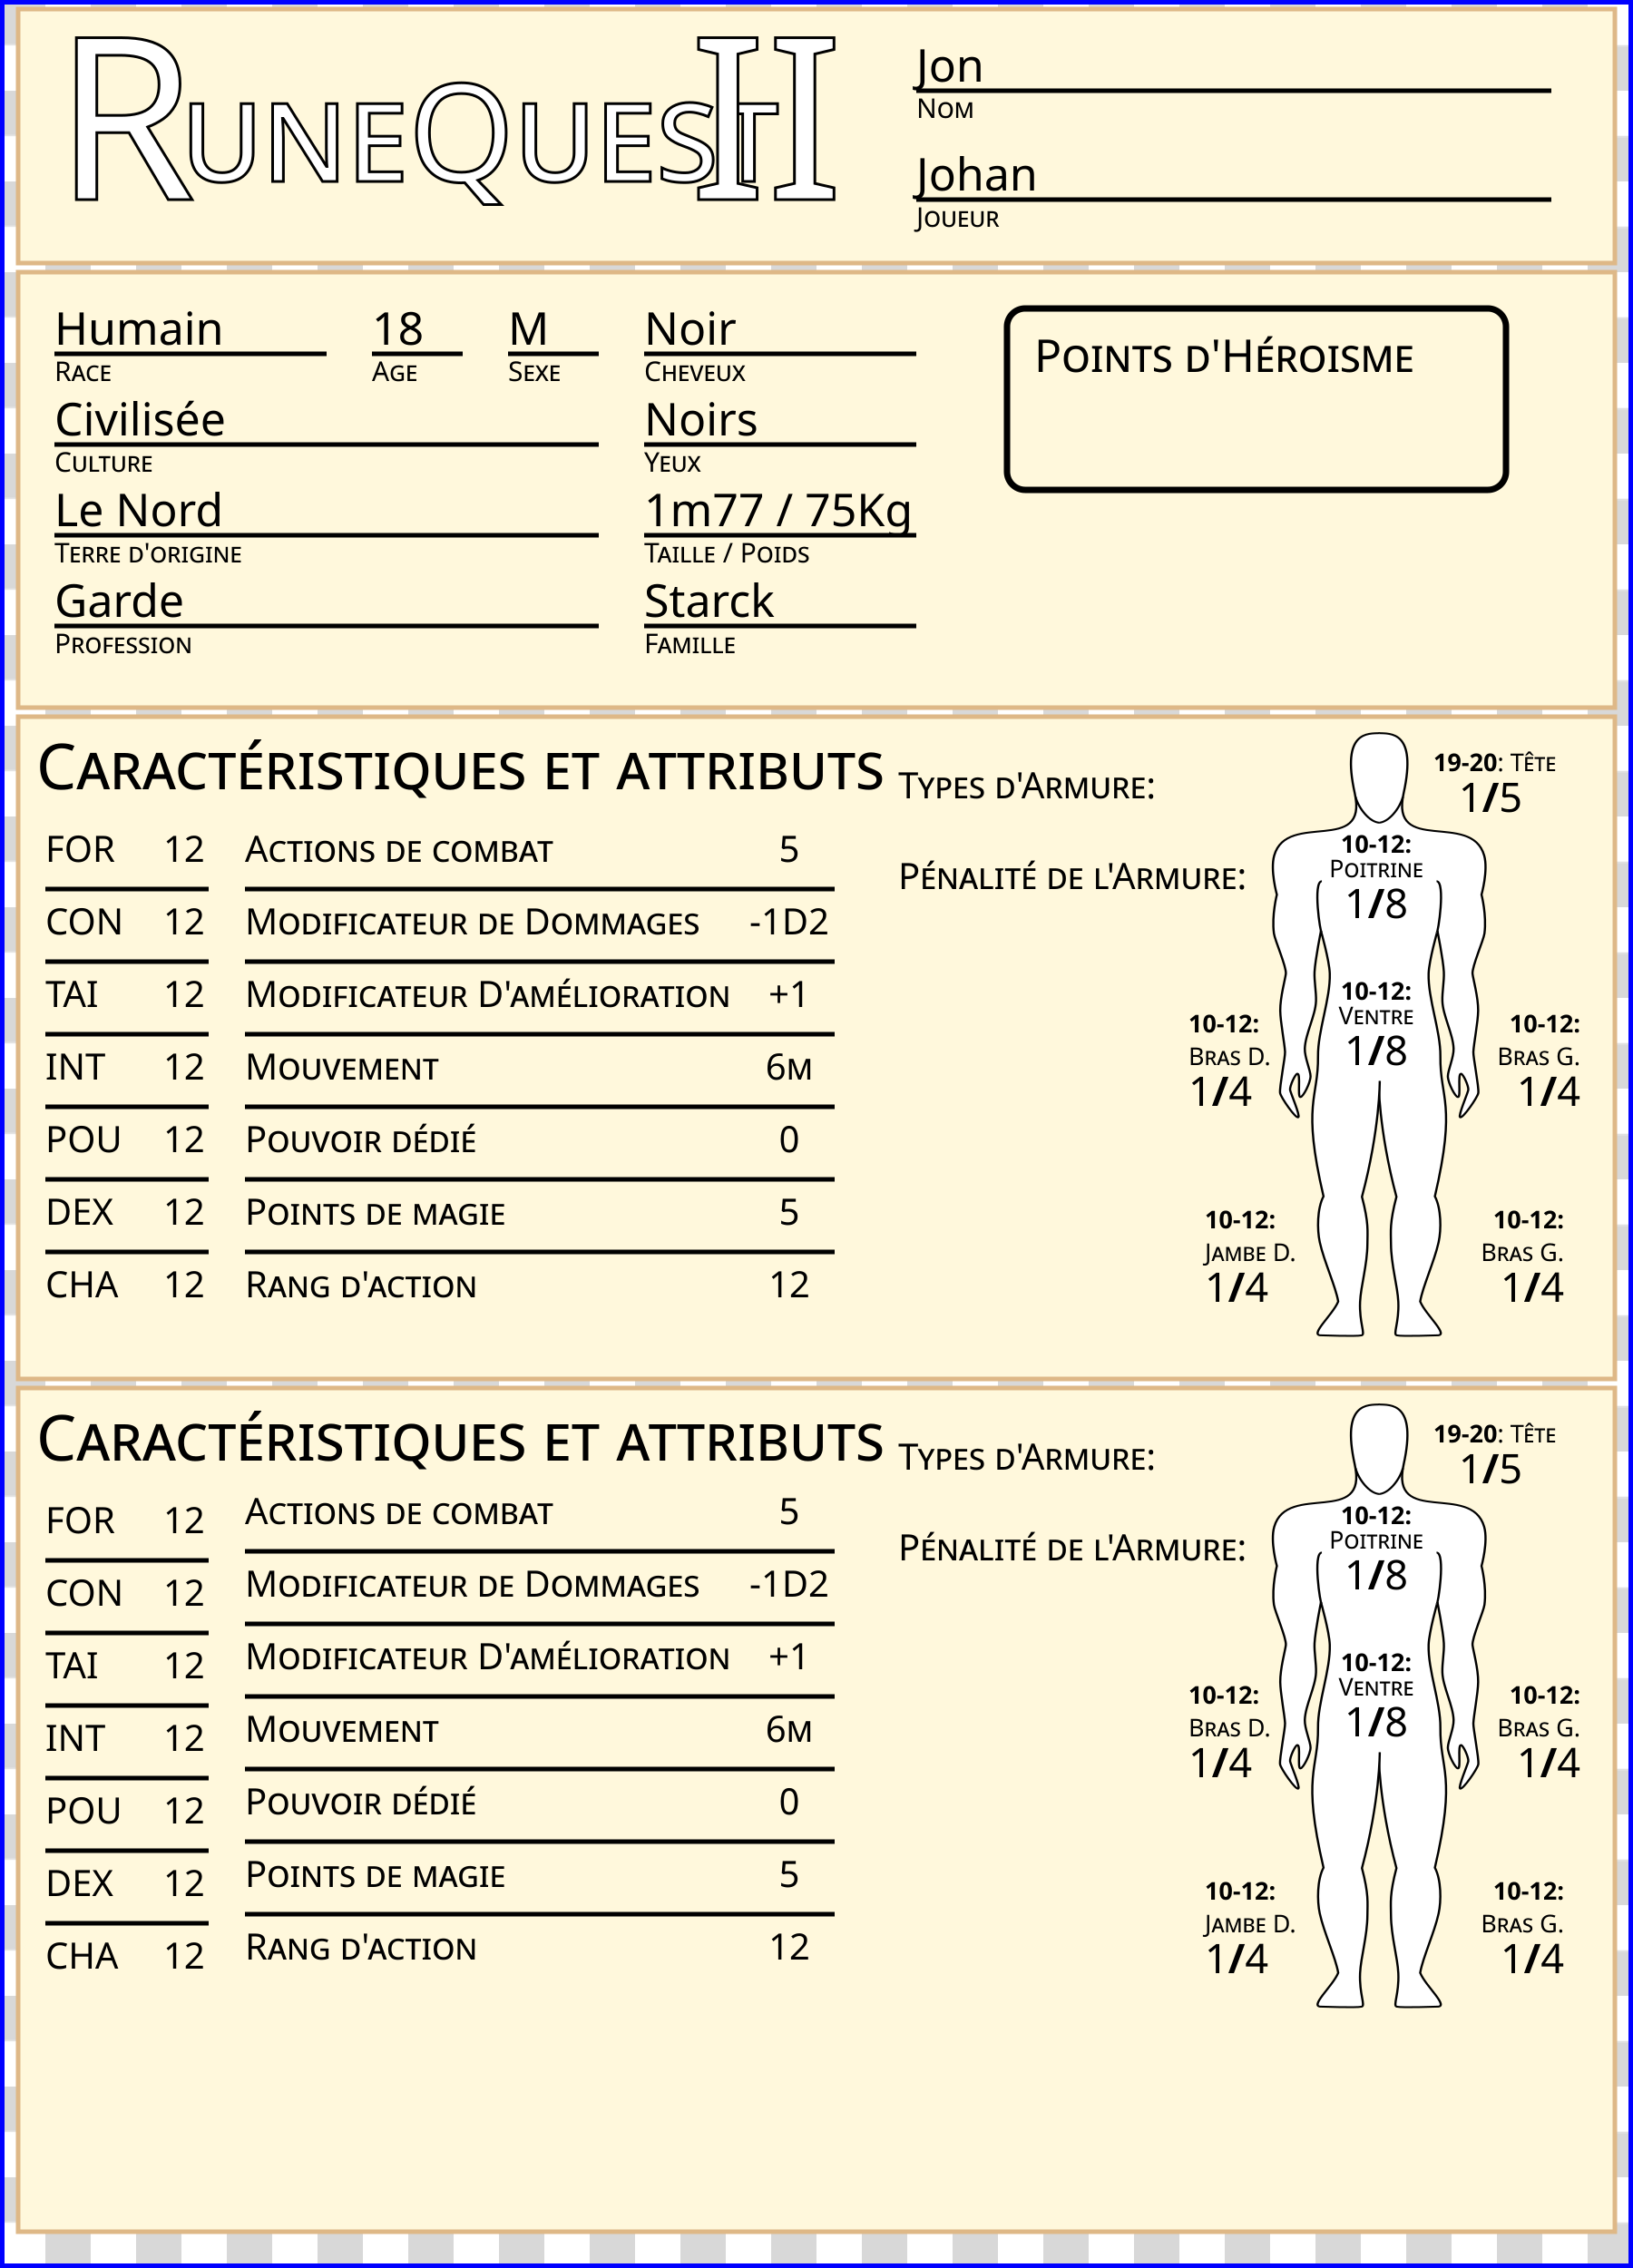
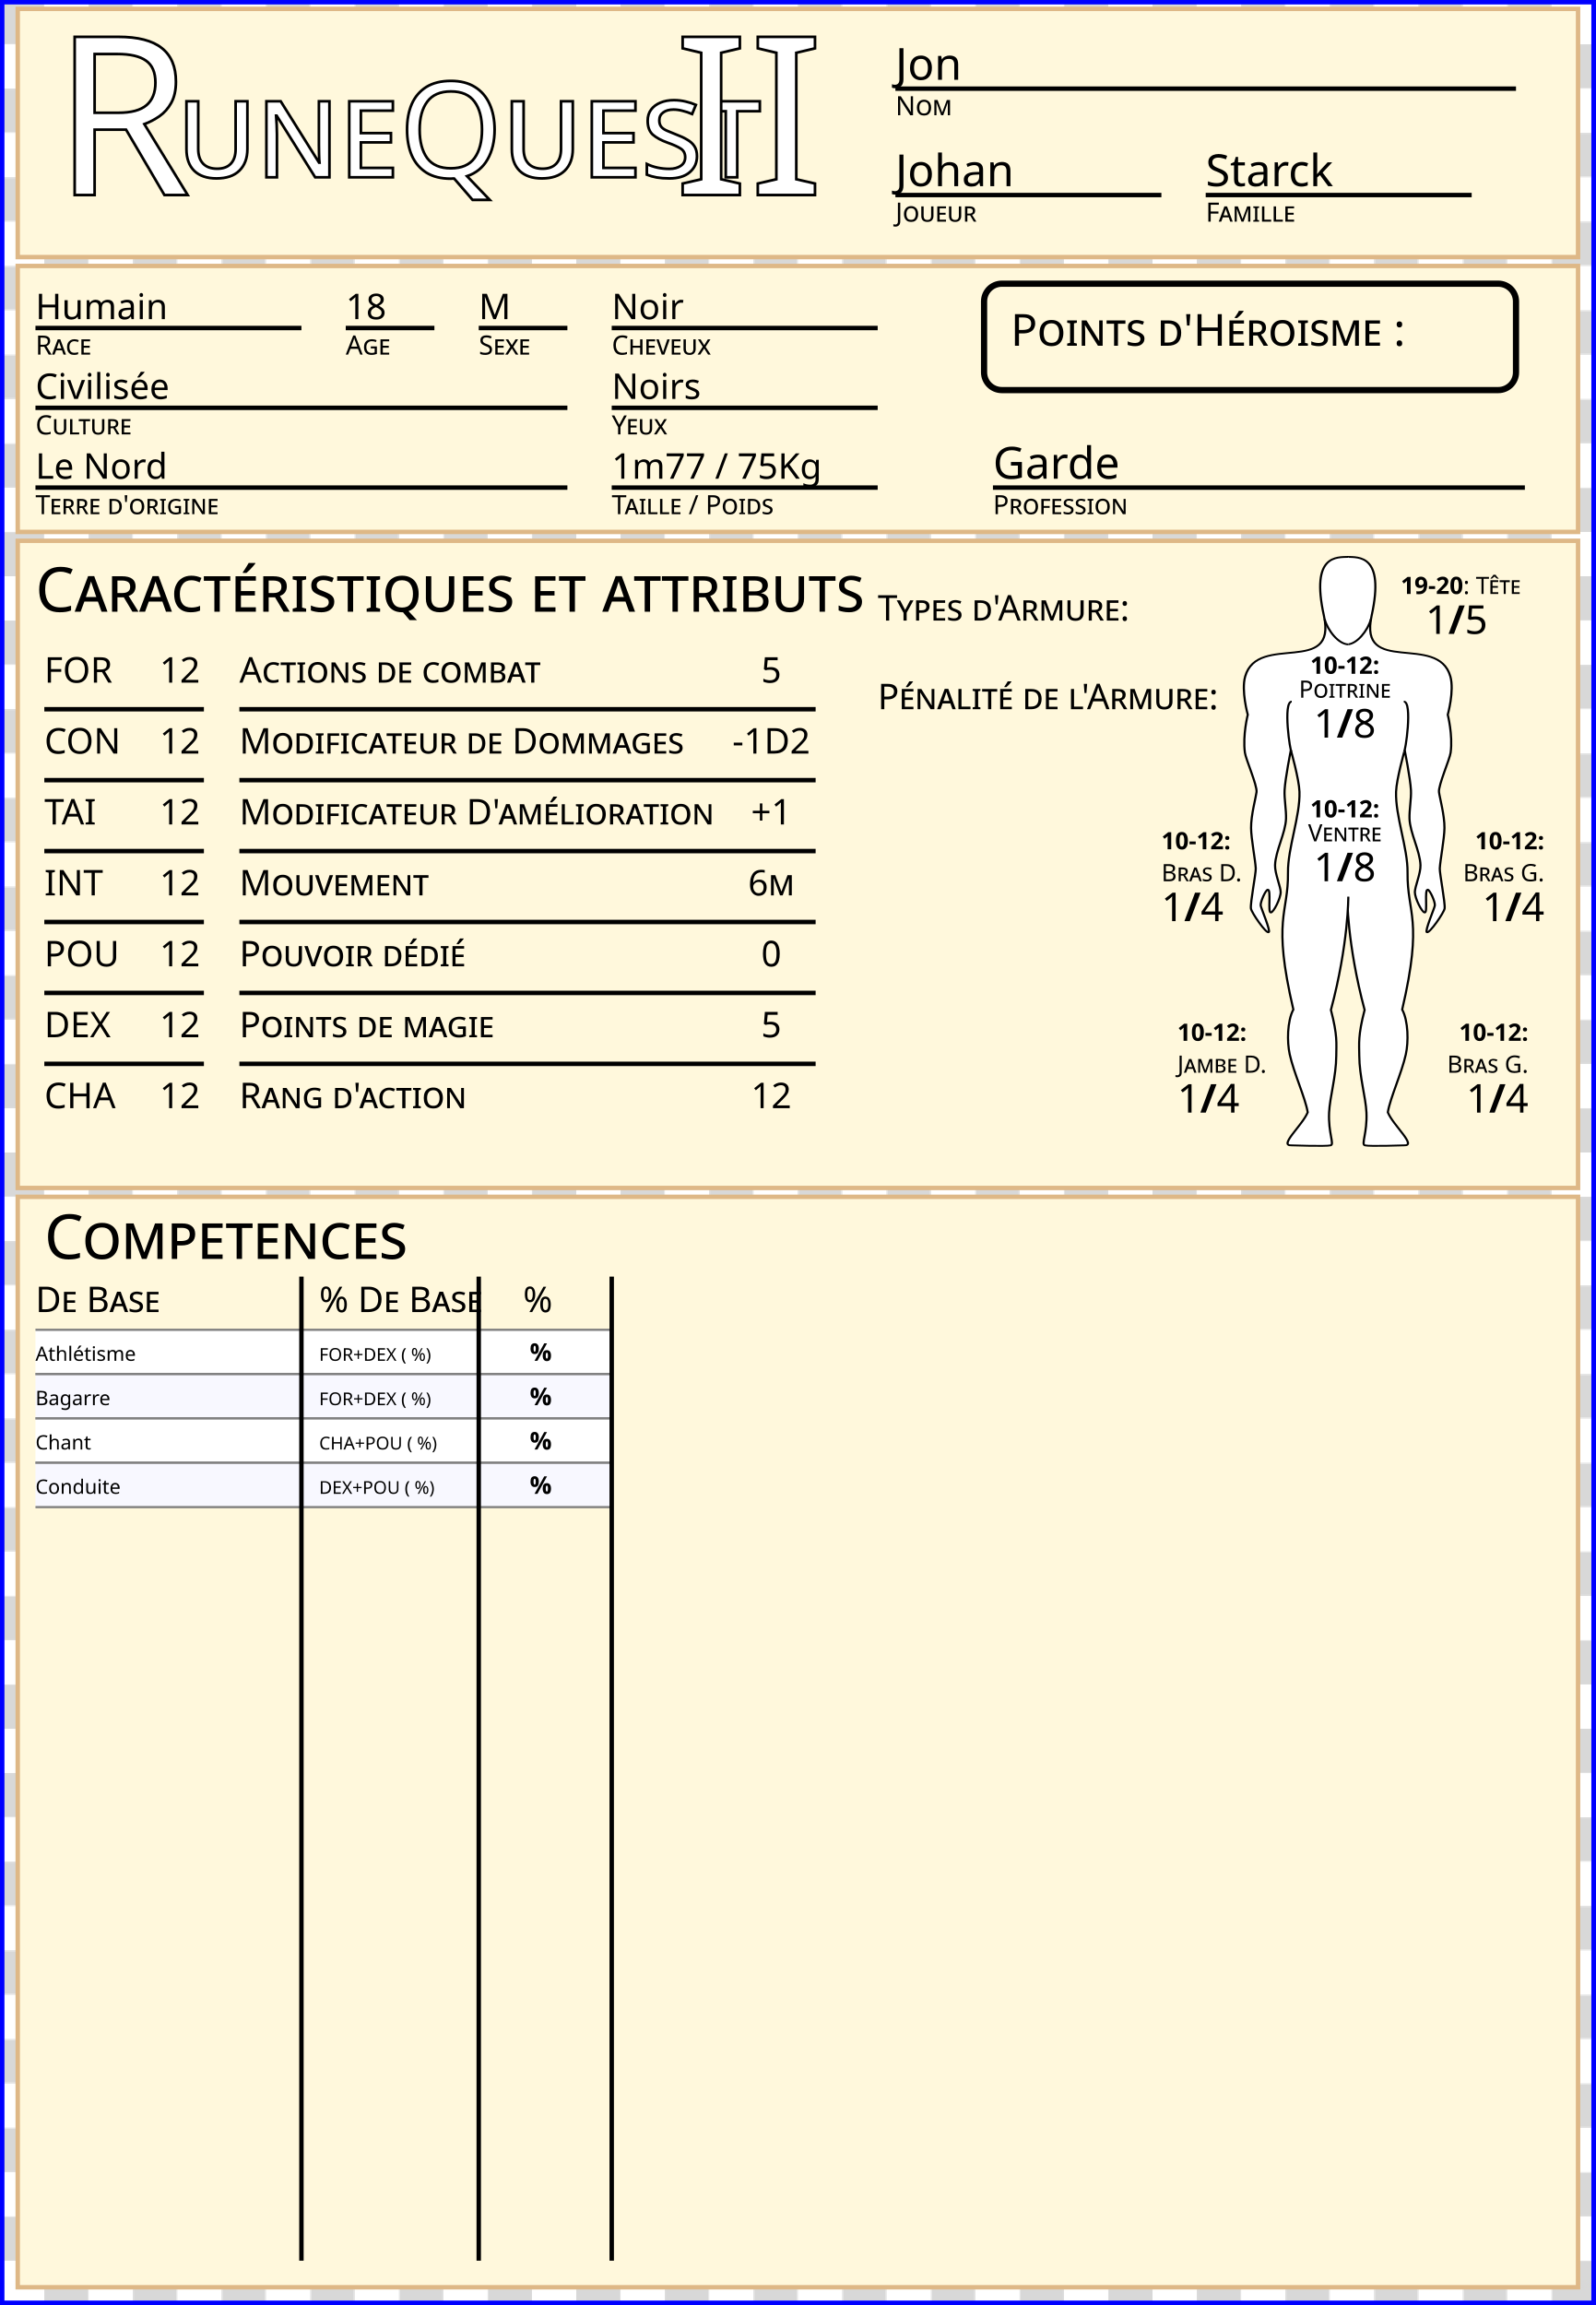
- <svg xmlns="http://www.w3.org/2000/svg" xmlns:xlink="http://www.w3.org/1999/xlink" version="1.1" width="180mm" height="250mm" viewBox="0 0 180 250">
+ <svg xmlns="http://www.w3.org/2000/svg" xmlns:xlink="http://www.w3.org/1999/xlink" version="1.1" width="180mm" height="260mm" viewBox="0 0 180 260">
  <defs>
    <pattern id="grid" width="10" height="10" patternUnits="userSpaceOnUse">
      <rect fill="black" x="0" y="0" width="5" height="5" opacity="0.1" />
      <rect fill="white" x="5" y="0" width="5" height="5" />
      <rect fill="black" x="5" y="5" width="5" height="5" opacity="0.1" />
      <rect fill="white" x="0" y="5" width="5" height="5" />
    </pattern>
  </defs>
  <g font-family="Fondamento" text-anchor="left">
-     <path stroke="blue" fill="url(#grid)" d="M 0 0 180 0 180 250 0 250 0 0" />
+     <path stroke="blue" fill="url(#grid)" d="M 0 0 180 0 180 260 0 260 0 0" />
    <svg x="1" y="0" version="1.1" width="178" height="34" viewBox="0 0 178 34" preserveAspectRatio="xMaxYMax meet">
      <g font-family="Fondamento" text-anchor="left">
        <rect x="1" y="1" width="176" height="28" fill="CornSilk" stroke="BurlyWood" stroke-width="0.5" />
        <g id="Logo" stroke="black" fill="white" font-weight="" stroke-width="0.3" font-variant="small-caps" lengthAdjust="spacingAndGlyphs">
          <text x="5" y="22" font-size="25" textLength="13">R</text>
          <text x="19" y="20" font-size="15" textLength="57">uneQuest</text>
          <text x="75" y="22" font-size="25" textLength="13">II</text>
        </g>
        <g id="pj_head_name">
          <text x="100" y="10" font-size="5">
            <tspan dy="-1">Jon</tspan>
          </text>
          <path stroke="black" stroke-width="0.5" d="M 100 10 h 70" />
          <text x="100" y="10" font-size="3" font-variant="small-caps">
            <tspan dy="3">Nom</tspan>
          </text>
        </g>
        <g id="pj_head_player">
          <text x="100" y="22" font-size="5">
            <tspan dy="-1">Johan</tspan>
          </text>
-           <path stroke="black" stroke-width="0.5" d="M 100 22 h 70" />
+           <path stroke="black" stroke-width="0.5" d="M 100 22 h 30" />
          <text x="100" y="22" font-size="3" font-variant="small-caps">
            <tspan dy="3">Joueur</tspan>
+           </text>
+         </g>
+         <g id="pj_head_family">
+           <text x="135" y="22" font-size="5">
+             <tspan dy="-1">Starck</tspan>
+           </text>
+           <path stroke="black" stroke-width="0.5" d="M 135 22 h 30" />
+           <text x="135" y="22" font-size="3" font-variant="small-caps">
+             <tspan dy="3">Famille</tspan>
          </text>
        </g>
      </g>
    </svg>
    <svg x="1" y="29" version="1.1" width="178" height="50" viewBox="0 0 178 50" preserveAspectRatio="xMaxYMax meet">
      <g font-family="Fondamento" text-anchor="left">
-         <rect x="1" y="1" width="176" height="48" fill="CornSilk" stroke="BurlyWood" stroke-width="0.5" />
-         <g id="pj_head_race">
-           <text x="5" y="10" font-size="5">
-             <tspan dy="-1">Humain</tspan>
-           </text>
-           <path stroke="black" stroke-width="0.5" d="M 5 10 h 30" />
-           <text x="5" y="10" font-size="3" font-variant="small-caps">
-             <tspan dy="3">Race</tspan>
-           </text>
-         </g>
-         <g id="pj_head_age">
-           <text x="40" y="10" font-size="5">
-             <tspan dy="-1">18</tspan>
-           </text>
-           <path stroke="black" stroke-width="0.5" d="M 40 10 h 10" />
-           <text x="40" y="10" font-size="3" font-variant="small-caps">
-             <tspan dy="3">Age</tspan>
-           </text>
-         </g>
-         <g id="pj_head_sex">
-           <text x="55" y="10" font-size="5">
-             <tspan dy="-1">M</tspan>
-           </text>
-           <path stroke="black" stroke-width="0.5" d="M 55 10 h 10" />
-           <text x="55" y="10" font-size="3" font-variant="small-caps">
-             <tspan dy="3">Sexe</tspan>
-           </text>
-         </g>
-         <g id="pj_head_culture">
-           <text x="5" y="20" font-size="5">
-             <tspan dy="-1">Civilisée</tspan>
-           </text>
-           <path stroke="black" stroke-width="0.5" d="M 5 20 h 60" />
-           <text x="5" y="20" font-size="3" font-variant="small-caps">
-             <tspan dy="3">Culture</tspan>
-           </text>
-         </g>
-         <g id="pj_head_origin">
-           <text x="5" y="30" font-size="5">
-             <tspan dy="-1">Le Nord</tspan>
-           </text>
-           <path stroke="black" stroke-width="0.5" d="M 5 30 h 60" />
-           <text x="5" y="30" font-size="3" font-variant="small-caps">
-             <tspan dy="3">Terre d'origine</tspan>
-           </text>
-         </g>
-         <g id="pj_head_job">
-           <text x="5" y="40" font-size="5">
-             <tspan dy="-1">Garde</tspan>
-           </text>
-           <path stroke="black" stroke-width="0.5" d="M 5 40 h 60" />
-           <text x="5" y="40" font-size="3" font-variant="small-caps">
-             <tspan dy="3">Profession</tspan>
-           </text>
-         </g>
-         <g id="pj_head_hair">
-           <text x="70" y="10" font-size="5">
-             <tspan dy="-1">Noir</tspan>
-           </text>
-           <path stroke="black" stroke-width="0.5" d="M 70 10 h 30" />
-           <text x="70" y="10" font-size="3" font-variant="small-caps">
-             <tspan dy="3">Cheveux</tspan>
-           </text>
-         </g>
-         <g id="pj_head_eyes">
-           <text x="70" y="20" font-size="5">
-             <tspan dy="-1">Noirs</tspan>
-           </text>
-           <path stroke="black" stroke-width="0.5" d="M 70 20 h 30" />
-           <text x="70" y="20" font-size="3" font-variant="small-caps">
-             <tspan dy="3">Yeux</tspan>
-           </text>
-         </g>
-         <g id="pj_head_weight">
-           <text x="70" y="30" font-size="5">
-             <tspan dy="-1">1m77 / 75Kg</tspan>
-           </text>
-           <path stroke="black" stroke-width="0.5" d="M 70 30 h 30" />
-           <text x="70" y="30" font-size="3" font-variant="small-caps">
-             <tspan dy="3">Taille / Poids</tspan>
-           </text>
-         </g>
-         <g id="pj_head_family">
-           <text x="70" y="40" font-size="5">
-             <tspan dy="-1">Starck</tspan>
-           </text>
-           <path stroke="black" stroke-width="0.5" d="M 70 40 h 30" />
-           <text x="70" y="40" font-size="3" font-variant="small-caps">
-             <tspan dy="3">Famille</tspan>
-           </text>
-         </g>
-         <rect x="110" y="5" width="55" rx="2" ry="2" height="20" fill="none" stroke="Black" stroke-width="0.7" />
-         <text x="113" y="12" font-size="5" font-variant="small-caps">Points d'Héroisme</text>
+         <rect x="1" y="1" width="176" height="30" fill="CornSilk" stroke="BurlyWood" stroke-width="0.5" />
+         <g id="pj_head" transform="translate(3,3)">
+           <g id="pj_head_race">
+             <text x="0" y="5" font-size="4">
+               <tspan dy="-1">Humain</tspan>
+             </text>
+             <path stroke="black" stroke-width="0.5" d="M 0 5 h 30" />
+             <text x="0" y="5" font-size="3" font-variant="small-caps">
+               <tspan dy="3">Race</tspan>
+             </text>
+           </g>
+           <g id="pj_head_age">
+             <text x="35" y="5" font-size="4">
+               <tspan dy="-1">18</tspan>
+             </text>
+             <path stroke="black" stroke-width="0.5" d="M 35 5 h 10" />
+             <text x="35" y="5" font-size="3" font-variant="small-caps">
+               <tspan dy="3">Age</tspan>
+             </text>
+           </g>
+           <g id="pj_head_sex">
+             <text x="50" y="5" font-size="4">
+               <tspan dy="-1">M</tspan>
+             </text>
+             <path stroke="black" stroke-width="0.5" d="M 50 5 h 10" />
+             <text x="50" y="5" font-size="3" font-variant="small-caps">
+               <tspan dy="3">Sexe</tspan>
+             </text>
+           </g>
+           <g id="pj_head_culture">
+             <text x="0" y="14" font-size="4">
+               <tspan dy="-1">Civilisée</tspan>
+             </text>
+             <path stroke="black" stroke-width="0.5" d="M 0 14 h 60" />
+             <text x="0" y="14" font-size="3" font-variant="small-caps">
+               <tspan dy="3">Culture</tspan>
+             </text>
+           </g>
+           <g id="pj_head_origin">
+             <text x="0" y="23" font-size="4">
+               <tspan dy="-1">Le Nord</tspan>
+             </text>
+             <path stroke="black" stroke-width="0.5" d="M 0 23 h 60" />
+             <text x="0" y="23" font-size="3" font-variant="small-caps">
+               <tspan dy="3">Terre d'origine</tspan>
+             </text>
+           </g>
+           <g id="pj_head_hair">
+             <text x="65" y="5" font-size="4">
+               <tspan dy="-1">Noir</tspan>
+             </text>
+             <path stroke="black" stroke-width="0.5" d="M 65 5 h 30" />
+             <text x="65" y="5" font-size="3" font-variant="small-caps">
+               <tspan dy="3">Cheveux</tspan>
+             </text>
+           </g>
+           <g id="pj_head_eyes">
+             <text x="65" y="14" font-size="4">
+               <tspan dy="-1">Noirs</tspan>
+             </text>
+             <path stroke="black" stroke-width="0.5" d="M 65 14 h 30" />
+             <text x="65" y="14" font-size="3" font-variant="small-caps">
+               <tspan dy="3">Yeux</tspan>
+             </text>
+           </g>
+           <g id="pj_head_weight">
+             <text x="65" y="23" font-size="4">
+               <tspan dy="-1">1m77 / 75Kg</tspan>
+             </text>
+             <path stroke="black" stroke-width="0.5" d="M 65 23 h 30" />
+             <text x="65" y="23" font-size="3" font-variant="small-caps">
+               <tspan dy="3">Taille / Poids</tspan>
+             </text>
+           </g>
+           <g id="pj_head_job">
+             <text x="108" y="23" font-size="5">
+               <tspan dy="-1">Garde</tspan>
+             </text>
+             <path stroke="black" stroke-width="0.5" d="M 108 23 h 60" />
+             <text x="108" y="23" font-size="3" font-variant="small-caps">
+               <tspan dy="3">Profession</tspan>
+             </text>
+           </g>
+         </g>
+         <rect x="110" y="3" width="60" rx="2" ry="2" height="12" fill="none" stroke="Black" stroke-width="0.7" />
+         <text x="113" y="10" font-size="5" font-variant="small-caps">Points d'Héroisme : </text>
      </g>
    </svg>
-     <svg x="1" y="78" version="1.1" width="178" height="75" viewBox="0 0 178 75" preserveAspectRatio="xMaxYMax meet">
+     <svg x="1" y="60" version="1.1" width="178" height="75" viewBox="0 0 178 75" preserveAspectRatio="xMaxYMax meet">
      <g font-family="Fondamento" text-anchor="left">
        <rect x="1" y="1" width="176" height="73" fill="CornSilk" stroke="BurlyWood" stroke-width="0.5" />
        <g id="pj_stats_title" transform="translate(3,9)">
          <text x="0" y="0" font-size="7" font-variant="small-caps">Caractéristiques et attributs</text>
        </g>
        <g id="pj_stats" font-size="4" font-weight="bol" transform="translate(4,10)" display="non">
          <g id="pj_stats_for">
            <path stroke="black" stroke-width="0.5" d="M 0 10 h 18" />
            <text x="0" y="10">
              <tspan dy="-3">FOR</tspan>
            </text>
            <text x="13" y="10">
              <tspan dy="-3">12</tspan>
            </text>
          </g>
          <g id="pj_stats_con">
            <path stroke="black" stroke-width="0.5" d="M 0 18 h 18" />
            <text x="0" y="18">
              <tspan dy="-3">CON</tspan>
            </text>
            <text x="13" y="18">
              <tspan dy="-3">12</tspan>
            </text>
          </g>
          <g id="pj_stats_tai">
            <path stroke="black" stroke-width="0.5" d="M 0 26 h 18" />
            <text x="0" y="26">
              <tspan dy="-3">TAI</tspan>
            </text>
            <text x="13" y="26">
              <tspan dy="-3">12</tspan>
            </text>
          </g>
          <g id="pj_stats_int">
            <path stroke="black" stroke-width="0.5" d="M 0 34 h 18" />
            <text x="0" y="34">
              <tspan dy="-3">INT</tspan>
            </text>
            <text x="13" y="34">
              <tspan dy="-3">12</tspan>
            </text>
          </g>
          <g id="pj_stats_pou">
            <path stroke="black" stroke-width="0.5" d="M 0 42 h 18" />
            <text x="0" y="42">
              <tspan dy="-3">POU</tspan>
            </text>
            <text x="13" y="42">
              <tspan dy="-3">12</tspan>
            </text>
          </g>
          <g id="pj_stats_dex">
            <path stroke="black" stroke-width="0.5" d="M 0 50 h 18" />
            <text x="0" y="50">
              <tspan dy="-3">DEX</tspan>
            </text>
            <text x="13" y="50">
              <tspan dy="-3">12</tspan>
            </text>
          </g>
          <g id="pj_stats_cha">
            <text x="0" y="58">
              <tspan dy="-3">CHA</tspan>
            </text>
            <text x="13" y="58">
              <tspan dy="-3">12</tspan>
            </text>
          </g>
        </g>
        <g id="pj_attr" transform="translate(26,10)" font-size="4" font-variant="small-caps" font-weight="bol" lengthAdjust="spacingAndGlyphs">
          <g id="pj_attr_ac">
            <path stroke="black" stroke-width="0.5" d="M 0 10 h 65" />
            <text x="0" y="10">
              <tspan dy="-3">Actions de combat</tspan>
            </text>
            <text x="60" y="10" text-anchor="middle">
              <tspan dy="-3">5</tspan>
            </text>
          </g>
          <g id="pj_attr_md">
            <path stroke="black" stroke-width="0.5" d="M 0 18 h 65" />
            <text x="0" y="18">
              <tspan font-size="4" textLengt="50" dy="-3">Modificateur de Dommages</tspan>
            </text>
            <text x="60" y="18" text-anchor="middle">
              <tspan dy="-3">-1D2</tspan>
            </text>
          </g>
          <g id="pj_attr_ma">
            <path stroke="black" stroke-width="0.5" d="M 0 26 h 65" />
            <text x="0" y="26">
              <tspan font-size="4" textLengt="50" dy="-3">Modificateur D'amélioration</tspan>
            </text>
            <text x="60" y="26" text-anchor="middle">
              <tspan dy="-3">+1</tspan>
            </text>
          </g>
          <g id="pj_attr_mv">
            <path stroke="black" stroke-width="0.5" d="M 0 34 h 65" />
            <text x="0" y="34">
              <tspan dy="-3">Mouvement</tspan>
            </text>
            <text x="60" y="34" text-anchor="middle">
              <tspan dy="-3">6m</tspan>
            </text>
          </g>
          <g id="pj_attr_pd">
            <path stroke="black" stroke-width="0.5" d="M 0 42 h 65" />
            <text x="0" y="42">
              <tspan dy="-3">Pouvoir dédié</tspan>
            </text>
            <text x="60" y="42" text-anchor="middle">
              <tspan dy="-3">0</tspan>
            </text>
          </g>
          <g id="pj_attr_pm">
            <path stroke="black" stroke-width="0.5" d="M 0 50 h 65" />
            <text x="0" y="50">
              <tspan dy="-3">Points de magie</tspan>
            </text>
            <text x="60" y="50" text-anchor="middle">
              <tspan dy="-3">5</tspan>
            </text>
          </g>
          <g id="pj_attr_ra">
            <text x="0" y="58">
              <tspan dy="-3">Rang d'action</tspan>
            </text>
            <text x="60" y="58" text-anchor="middle">
              <tspan dy="-3">12</tspan>
            </text>
          </g>
        </g>
        <g id="man" transform="translate(121,-2) scale(0.9, 0.9)">
          <g transform="translate(15, 5) scale(0.135,0.115)" id="layer2" style="display:inline">
            <g transform="translate(387.5,-8.96408)" id="g3260">
              <g id="g3250" fill="white" stroke-width="2" style="stroke:#000000;stroke-linejoin:miter;stroke-opacity:1">
                <path d="m -252,12 0,0 c 10.361,0.545 35.199,-2.966 22.667,64 -12.436,66.454 61.42,18.443 73.06,66.258 3.832,15.74 -2.393,41.742 -2.393,41.742 0,0 4.816,21.994 2.667,41.333 -0.79,7.111 -11.511,35.655 -10.815,42.963 0.518,5.433 5.222,25.252 5.086,39.259 -0.114,11.709 -3.971,35.131 -4.353,44.022 -0.224,5.221 5.19,37.63 4.501,43.632 -0.501,4.364 -14.194,27.756 -16.543,25.877 -1.975,-1.58 7.062,-25.926 7.457,-29.086 0.49,-3.92 -4.747,-17.43 -6.667,-17.333 -3.204,0.138 0.239,24.966 -2.667,24.966 -2.543,0 -9.214,-15.398 -9.214,-22.299 0,-5.812 5.467,-20.399 5.214,-29.333 -0.442,-15.614 -9.713,-35.053 -10.184,-50.667 -0.282,-9.334 1.755,-21.722 1.338,-31.03 -0.591,-13.194 -5.821,-43.637 -5.821,-43.637 0,0 -7.627,31.528 -8,45.333 -0.719,26.584 10.95,61.408 10.667,88 -0.481,45.252 14.816,49.741 -4.982,149.333 5.783,12.722 5.903,35.375 3.398,48.726 -3.879,20.674 -14.552,47.612 -16.731,63.274 5.085,14.529 27.389,36.726 15.039,36 0,0 -32.063,1.338 -36.372,0 -3.558,-1.105 2.322,-13.603 1.498,-35.59 -0.621,-16.578 -6.577,-39.673 -6.666,-61.97 -0.051,-13.559 -1.313,-21.729 4.954,-50.003 C -252.248,433.722 -252,382.356 -252,382.356" id="path2470" />
                <path d="m -199.485,225.322 c 1.512,0 8.394,-55.594 0,-55.594" id="path2474" stroke-linecap="butt" />
                <path d="m -252.025,107.391 c 9.031,-0.169 19.152,-15.081 22.047,-27.588" id="path3258" />
              </g>
              <use transform="matrix(-1,0,0,1,-503,0)" id="use3256" x="0" y="0" width="270" height="648" xlink:href="#g3250" />
            </g>
          </g>
          <g id="man_head" font-size="3" font-variant="small-caps">
            <text x="40" y="10">
              <tspan font-weight="bold">19-20</tspan>: Tête</text>
            <text x="47" y="15" text-anchor="middle" font-size="5">1<tspan font-weight="bold"> / </tspan>5</text>
          </g>
          <g id="man_torso" text-anchor="middle" font-size="3" font-variant="small-caps">
            <text x="33" y="20">
              <tspan font-weight="bold">10-12:</tspan>
            </text>
            <text x="33" y="23">Poitrine</text>
            <text x="33" y="28" font-size="5">1<tspan font-weight="bold"> / </tspan>8</text>
          </g>
          <g id="man_bide" text-anchor="middle" font-size="3" font-variant="small-caps">
            <text x="33" y="38">
              <tspan font-weight="bold">10-12:</tspan>
            </text>
            <text x="33" y="41">Ventre</text>
            <text x="33" y="46" font-size="5">1<tspan font-weight="bold"> / </tspan>8</text>
          </g>
          <g id="man_ra" font-size="3" font-variant="small-caps">
            <text x="10" y="42">
              <tspan font-weight="bold">10-12:</tspan>
            </text>
            <text x="10" y="46">Bras D.</text>
            <text x="10" y="51" font-size="5">1<tspan font-weight="bold"> / </tspan>4</text>
          </g>
          <g id="man_la" text-anchor="end" font-size="3" font-variant="small-caps">
            <text x="58" y="42">
              <tspan font-weight="bold">10-12:</tspan>
            </text>
            <text x="58" y="46">Bras G.</text>
            <text x="58" y="51" font-size="5">1<tspan font-weight="bold"> / </tspan>4</text>
          </g>
          <g id="man_rf" font-size="3" font-variant="small-caps">
            <text x="12" y="66">
              <tspan font-weight="bold">10-12:</tspan>
            </text>
            <text x="12" y="70">Jambe D.</text>
            <text x="12" y="75" font-size="5">1<tspan font-weight="bold"> / </tspan>4</text>
          </g>
          <g id="man_lf" text-anchor="end" font-size="3" font-variant="small-caps">
            <text x="56" y="66">
              <tspan font-weight="bold">10-12:</tspan>
            </text>
            <text x="56" y="70">Bras G.</text>
            <text x="56" y="75" font-size="5">1<tspan font-weight="bold"> / </tspan>4</text>
          </g>
        </g>
        <g id="shield" transform="translate(98, 0)" font-size="4" font-variant="small-caps">
          <text x="0" y="10">Types d'Armure:</text>
          <text x="0" y="20">Pénalité de l'Armure:</text>
        </g>
      </g>
    </svg>
-     <svg x="1" y="152" version="1.1" width="178" height="95" viewBox="0 0 178 95" preserveAspectRatio="xMaxYMax meet">
+     <svg x="1" y="134" version="1.1" width="178" height="125" viewBox="0 0 178 125" preserveAspectRatio="xMaxYMax meet">
      <g font-family="Fondamento" text-anchor="left">
-         <rect x="1" y="1" width="176" height="93" fill="CornSilk" stroke="BurlyWood" stroke-width="0.5" />
-         <g id="pj_stats_title" transform="translate(3,9)">
-           <text x="0" y="0" font-size="7" font-variant="small-caps">Caractéristiques et attributs</text>
-         </g>
-         <g id="pj_stats" font-size="4" font-weight="bol" transform="translate(4,10)" display="non">
-           <g id="pj_stats_for">
-             <path stroke="black" stroke-width="0.5" d="M 0 10 h 18" />
-             <text x="0" y="10">
-               <tspan dy="-3">FOR</tspan>
-             </text>
-             <text x="13" y="10">
-               <tspan dy="-3">12</tspan>
-             </text>
-           </g>
-           <g id="pj_stats_con">
-             <path stroke="black" stroke-width="0.5" d="M 0 18 h 18" />
-             <text x="0" y="18">
-               <tspan dy="-3">CON</tspan>
-             </text>
-             <text x="13" y="18">
-               <tspan dy="-3">12</tspan>
-             </text>
-           </g>
-           <g id="pj_stats_tai">
-             <path stroke="black" stroke-width="0.5" d="M 0 26 h 18" />
-             <text x="0" y="26">
-               <tspan dy="-3">TAI</tspan>
-             </text>
-             <text x="13" y="26">
-               <tspan dy="-3">12</tspan>
-             </text>
-           </g>
-           <g id="pj_stats_int">
-             <path stroke="black" stroke-width="0.5" d="M 0 34 h 18" />
-             <text x="0" y="34">
-               <tspan dy="-3">INT</tspan>
-             </text>
-             <text x="13" y="34">
-               <tspan dy="-3">12</tspan>
-             </text>
-           </g>
-           <g id="pj_stats_pou">
-             <path stroke="black" stroke-width="0.5" d="M 0 42 h 18" />
-             <text x="0" y="42">
-               <tspan dy="-3">POU</tspan>
-             </text>
-             <text x="13" y="42">
-               <tspan dy="-3">12</tspan>
-             </text>
-           </g>
-           <g id="pj_stats_dex">
-             <path stroke="black" stroke-width="0.5" d="M 0 50 h 18" />
-             <text x="0" y="50">
-               <tspan dy="-3">DEX</tspan>
-             </text>
-             <text x="13" y="50">
-               <tspan dy="-3">12</tspan>
-             </text>
-           </g>
-           <g id="pj_stats_cha">
-             <text x="0" y="58">
-               <tspan dy="-3">CHA</tspan>
-             </text>
-             <text x="13" y="58">
-               <tspan dy="-3">12</tspan>
-             </text>
-           </g>
-         </g>
-         <g id="pj_attr" transform="translate(26,9)" display="non" font-size="4" font-variant="small-caps" font-weight="bol" lengthAdjust="spacingAndGlyphs">
-           <g id="pj_attr_ac">
-             <path stroke="black" stroke-width="0.5" d="M 0 10 h 65" />
-             <text x="0" y="10">
-               <tspan dy="-3">Actions de combat</tspan>
-             </text>
-             <text x="60" y="10" text-anchor="middle">
-               <tspan dy="-3">5</tspan>
-             </text>
-           </g>
-           <g id="pj_attr_md">
-             <path stroke="black" stroke-width="0.5" d="M 0 18 h 65" />
-             <text x="0" y="18">
-               <tspan font-size="4" textLengt="50" dy="-3">Modificateur de Dommages</tspan>
-             </text>
-             <text x="60" y="18" text-anchor="middle">
-               <tspan dy="-3">-1D2</tspan>
-             </text>
-           </g>
-           <g id="pj_attr_ma">
-             <path stroke="black" stroke-width="0.5" d="M 0 26 h 65" />
-             <text x="0" y="26">
-               <tspan font-size="4" textLengt="50" dy="-3">Modificateur D'amélioration</tspan>
-             </text>
-             <text x="60" y="26" text-anchor="middle">
-               <tspan dy="-3">+1</tspan>
-             </text>
-           </g>
-           <g id="pj_attr_mv">
-             <path stroke="black" stroke-width="0.5" d="M 0 34 h 65" />
-             <text x="0" y="34">
-               <tspan dy="-3">Mouvement</tspan>
-             </text>
-             <text x="60" y="34" text-anchor="middle">
-               <tspan dy="-3">6m</tspan>
-             </text>
-           </g>
-           <g id="pj_attr_pd">
-             <path stroke="black" stroke-width="0.5" d="M 0 42 h 65" />
-             <text x="0" y="42">
-               <tspan dy="-3">Pouvoir dédié</tspan>
-             </text>
-             <text x="60" y="42" text-anchor="middle">
-               <tspan dy="-3">0</tspan>
-             </text>
-           </g>
-           <g id="pj_attr_pm">
-             <path stroke="black" stroke-width="0.5" d="M 0 50 h 65" />
-             <text x="0" y="50">
-               <tspan dy="-3">Points de magie</tspan>
-             </text>
-             <text x="60" y="50" text-anchor="middle">
-               <tspan dy="-3">5</tspan>
-             </text>
-           </g>
-           <g id="pj_attr_ra">
-             <text x="0" y="58">
-               <tspan dy="-3">Rang d'action</tspan>
-             </text>
-             <text x="60" y="58" text-anchor="middle">
-               <tspan dy="-3">12</tspan>
-             </text>
-           </g>
-         </g>
-         <g id="man" transform="translate(121,-2) scale(0.9, 0.9)">
-           <g transform="translate(15, 5) scale(0.135,0.115)" id="layer2" style="display:inline">
-             <g transform="translate(387.5,-8.96408)" id="g3260">
-               <g id="g3250" fill="white" stroke-width="2" style="stroke:#000000;stroke-linejoin:miter;stroke-opacity:1">
-                 <path d="m -252,12 0,0 c 10.361,0.545 35.199,-2.966 22.667,64 -12.436,66.454 61.42,18.443 73.06,66.258 3.832,15.74 -2.393,41.742 -2.393,41.742 0,0 4.816,21.994 2.667,41.333 -0.79,7.111 -11.511,35.655 -10.815,42.963 0.518,5.433 5.222,25.252 5.086,39.259 -0.114,11.709 -3.971,35.131 -4.353,44.022 -0.224,5.221 5.19,37.63 4.501,43.632 -0.501,4.364 -14.194,27.756 -16.543,25.877 -1.975,-1.58 7.062,-25.926 7.457,-29.086 0.49,-3.92 -4.747,-17.43 -6.667,-17.333 -3.204,0.138 0.239,24.966 -2.667,24.966 -2.543,0 -9.214,-15.398 -9.214,-22.299 0,-5.812 5.467,-20.399 5.214,-29.333 -0.442,-15.614 -9.713,-35.053 -10.184,-50.667 -0.282,-9.334 1.755,-21.722 1.338,-31.03 -0.591,-13.194 -5.821,-43.637 -5.821,-43.637 0,0 -7.627,31.528 -8,45.333 -0.719,26.584 10.95,61.408 10.667,88 -0.481,45.252 14.816,49.741 -4.982,149.333 5.783,12.722 5.903,35.375 3.398,48.726 -3.879,20.674 -14.552,47.612 -16.731,63.274 5.085,14.529 27.389,36.726 15.039,36 0,0 -32.063,1.338 -36.372,0 -3.558,-1.105 2.322,-13.603 1.498,-35.59 -0.621,-16.578 -6.577,-39.673 -6.666,-61.97 -0.051,-13.559 -1.313,-21.729 4.954,-50.003 C -252.248,433.722 -252,382.356 -252,382.356" id="path2470" />
-                 <path d="m -199.485,225.322 c 1.512,0 8.394,-55.594 0,-55.594" id="path2474" stroke-linecap="butt" />
-                 <path d="m -252.025,107.391 c 9.031,-0.169 19.152,-15.081 22.047,-27.588" id="path3258" />
-               </g>
-               <use transform="matrix(-1,0,0,1,-503,0)" id="use3256" x="0" y="0" width="270" height="648" xlink:href="#g3250" />
+         <rect x="1" y="1" width="176" height="123" fill="CornSilk" stroke="BurlyWood" stroke-width="0.5" />
+         <g id="pj_comp_title" transform="translate(4,8)">
+           <text x="0" y="0" font-size="7" font-variant="small-caps">Competences</text>
+         </g>
+         <g id="pj_comp" font-size="3" transform="translate(3,10)" display="non">
+           <g id="pj_comp title">
+             <text x="0" y="4" font-size="4" font-variant="small-caps">De Base</text>
+             <text x="32" y="4" font-size="4" textLength="15" font-variant="small-caps">% De Base</text>
+             <text x="55" y="4" font-size="4" font-variant="small-caps">%</text>
+           </g>
+           <g id="pj_comp list" transform="translate(0,6) scale(1, 1)">
+             <g id="pj_comp" transform="translate(0,0)">
+               <rect x="0" y="0" width="65" height="5" fill="white" stroke="none" />
+               <text x="0" y="0" font-size="2.25">
+                 <tspan dy="3.5">
+                     Athlétisme
+                     </tspan>
+               </text>
+               <text x="32" y="0" font-size="2">
+                 <tspan dy="3.5">
+                     FOR+DEX (    %)
+                     </tspan>
+               </text>
+               <text x="57" y="0" text-anchor="middle" font-weight="bold" font-size="2.75">
+                 <tspan dy="3.5">
+                     %
+                     </tspan>
+               </text>
+               <path stroke="grey" stroke-width="0.25" d="M 0 0 h 65" />
+               <path stroke="grey" stroke-width="0.25" d="M 0 5 h 65" />
            </g>
-           </g>
-           <g id="man_head" font-size="3" font-variant="small-caps">
-             <text x="40" y="10">
-               <tspan font-weight="bold">19-20</tspan>: Tête</text>
-             <text x="47" y="15" text-anchor="middle" font-size="5">1<tspan font-weight="bold"> / </tspan>5</text>
-           </g>
-           <g id="man_torso" text-anchor="middle" font-size="3" font-variant="small-caps">
-             <text x="33" y="20">
-               <tspan font-weight="bold">10-12:</tspan>
-             </text>
-             <text x="33" y="23">Poitrine</text>
-             <text x="33" y="28" font-size="5">1<tspan font-weight="bold"> / </tspan>8</text>
-           </g>
-           <g id="man_bide" text-anchor="middle" font-size="3" font-variant="small-caps">
-             <text x="33" y="38">
-               <tspan font-weight="bold">10-12:</tspan>
-             </text>
-             <text x="33" y="41">Ventre</text>
-             <text x="33" y="46" font-size="5">1<tspan font-weight="bold"> / </tspan>8</text>
-           </g>
-           <g id="man_ra" font-size="3" font-variant="small-caps">
-             <text x="10" y="42">
-               <tspan font-weight="bold">10-12:</tspan>
-             </text>
-             <text x="10" y="46">Bras D.</text>
-             <text x="10" y="51" font-size="5">1<tspan font-weight="bold"> / </tspan>4</text>
-           </g>
-           <g id="man_la" text-anchor="end" font-size="3" font-variant="small-caps">
-             <text x="58" y="42">
-               <tspan font-weight="bold">10-12:</tspan>
-             </text>
-             <text x="58" y="46">Bras G.</text>
-             <text x="58" y="51" font-size="5">1<tspan font-weight="bold"> / </tspan>4</text>
-           </g>
-           <g id="man_rf" font-size="3" font-variant="small-caps">
-             <text x="12" y="66">
-               <tspan font-weight="bold">10-12:</tspan>
-             </text>
-             <text x="12" y="70">Jambe D.</text>
-             <text x="12" y="75" font-size="5">1<tspan font-weight="bold"> / </tspan>4</text>
-           </g>
-           <g id="man_lf" text-anchor="end" font-size="3" font-variant="small-caps">
-             <text x="56" y="66">
-               <tspan font-weight="bold">10-12:</tspan>
-             </text>
-             <text x="56" y="70">Bras G.</text>
-             <text x="56" y="75" font-size="5">1<tspan font-weight="bold"> / </tspan>4</text>
-           </g>
-         </g>
-         <g id="shield" transform="translate(98, 0)" font-size="4" font-variant="small-caps">
-           <text x="0" y="10">Types d'Armure:</text>
-           <text x="0" y="20">Pénalité de l'Armure:</text>
+             <g id="pj_comp" transform="translate(0,5)">
+               <rect x="0" y="0" width="65" height="5" fill="ghostwhite" stroke="none" />
+               <text x="0" y="0" font-size="2.25">
+                 <tspan dy="3.5">
+                     Bagarre
+                     </tspan>
+               </text>
+               <text x="32" y="0" font-size="2">
+                 <tspan dy="3.5">
+                     FOR+DEX (    %)
+                     </tspan>
+               </text>
+               <text x="57" y="0" text-anchor="middle" font-weight="bold" font-size="2.75">
+                 <tspan dy="3.5">
+                     %
+                     </tspan>
+               </text>
+               <path stroke="grey" stroke-width="0.25" d="M 0 0 h 65" />
+               <path stroke="grey" stroke-width="0.25" d="M 0 5 h 65" />
+             </g>
+             <g id="pj_comp" transform="translate(0,10)">
+               <rect x="0" y="0" width="65" height="5" fill="white" stroke="none" />
+               <text x="0" y="0" font-size="2.25">
+                 <tspan dy="3.5">
+                     Chant
+                     </tspan>
+               </text>
+               <text x="32" y="0" font-size="2">
+                 <tspan dy="3.5">
+                     CHA+POU (    %)
+                     </tspan>
+               </text>
+               <text x="57" y="0" text-anchor="middle" font-weight="bold" font-size="2.75">
+                 <tspan dy="3.5">
+                     %
+                     </tspan>
+               </text>
+               <path stroke="grey" stroke-width="0.25" d="M 0 0 h 65" />
+               <path stroke="grey" stroke-width="0.25" d="M 0 5 h 65" />
+             </g>
+             <g id="pj_comp" transform="translate(0,15)">
+               <rect x="0" y="0" width="65" height="5" fill="ghostwhite" stroke="none" />
+               <text x="0" y="0" font-size="2.25">
+                 <tspan dy="3.5">
+                     Conduite
+                     </tspan>
+               </text>
+               <text x="32" y="0" font-size="2">
+                 <tspan dy="3.5">
+                     DEX+POU (    %)
+                     </tspan>
+               </text>
+               <text x="57" y="0" text-anchor="middle" font-weight="bold" font-size="2.75">
+                 <tspan dy="3.5">
+                     %
+                     </tspan>
+               </text>
+               <path stroke="grey" stroke-width="0.25" d="M 0 0 h 65" />
+               <path stroke="grey" stroke-width="0.25" d="M 0 5 h 65" />
+             </g>
+           </g>
+           <path stroke="black" stroke-width="0.5" d="M 30 0 v 111" />
+           <path stroke="black" stroke-width="0.5" d="M 50 0 v 111" />
+           <path stroke="black" stroke-width="0.5" d="M 65 0 v 111" />
        </g>
      </g>
    </svg>
  </g>
</svg>
